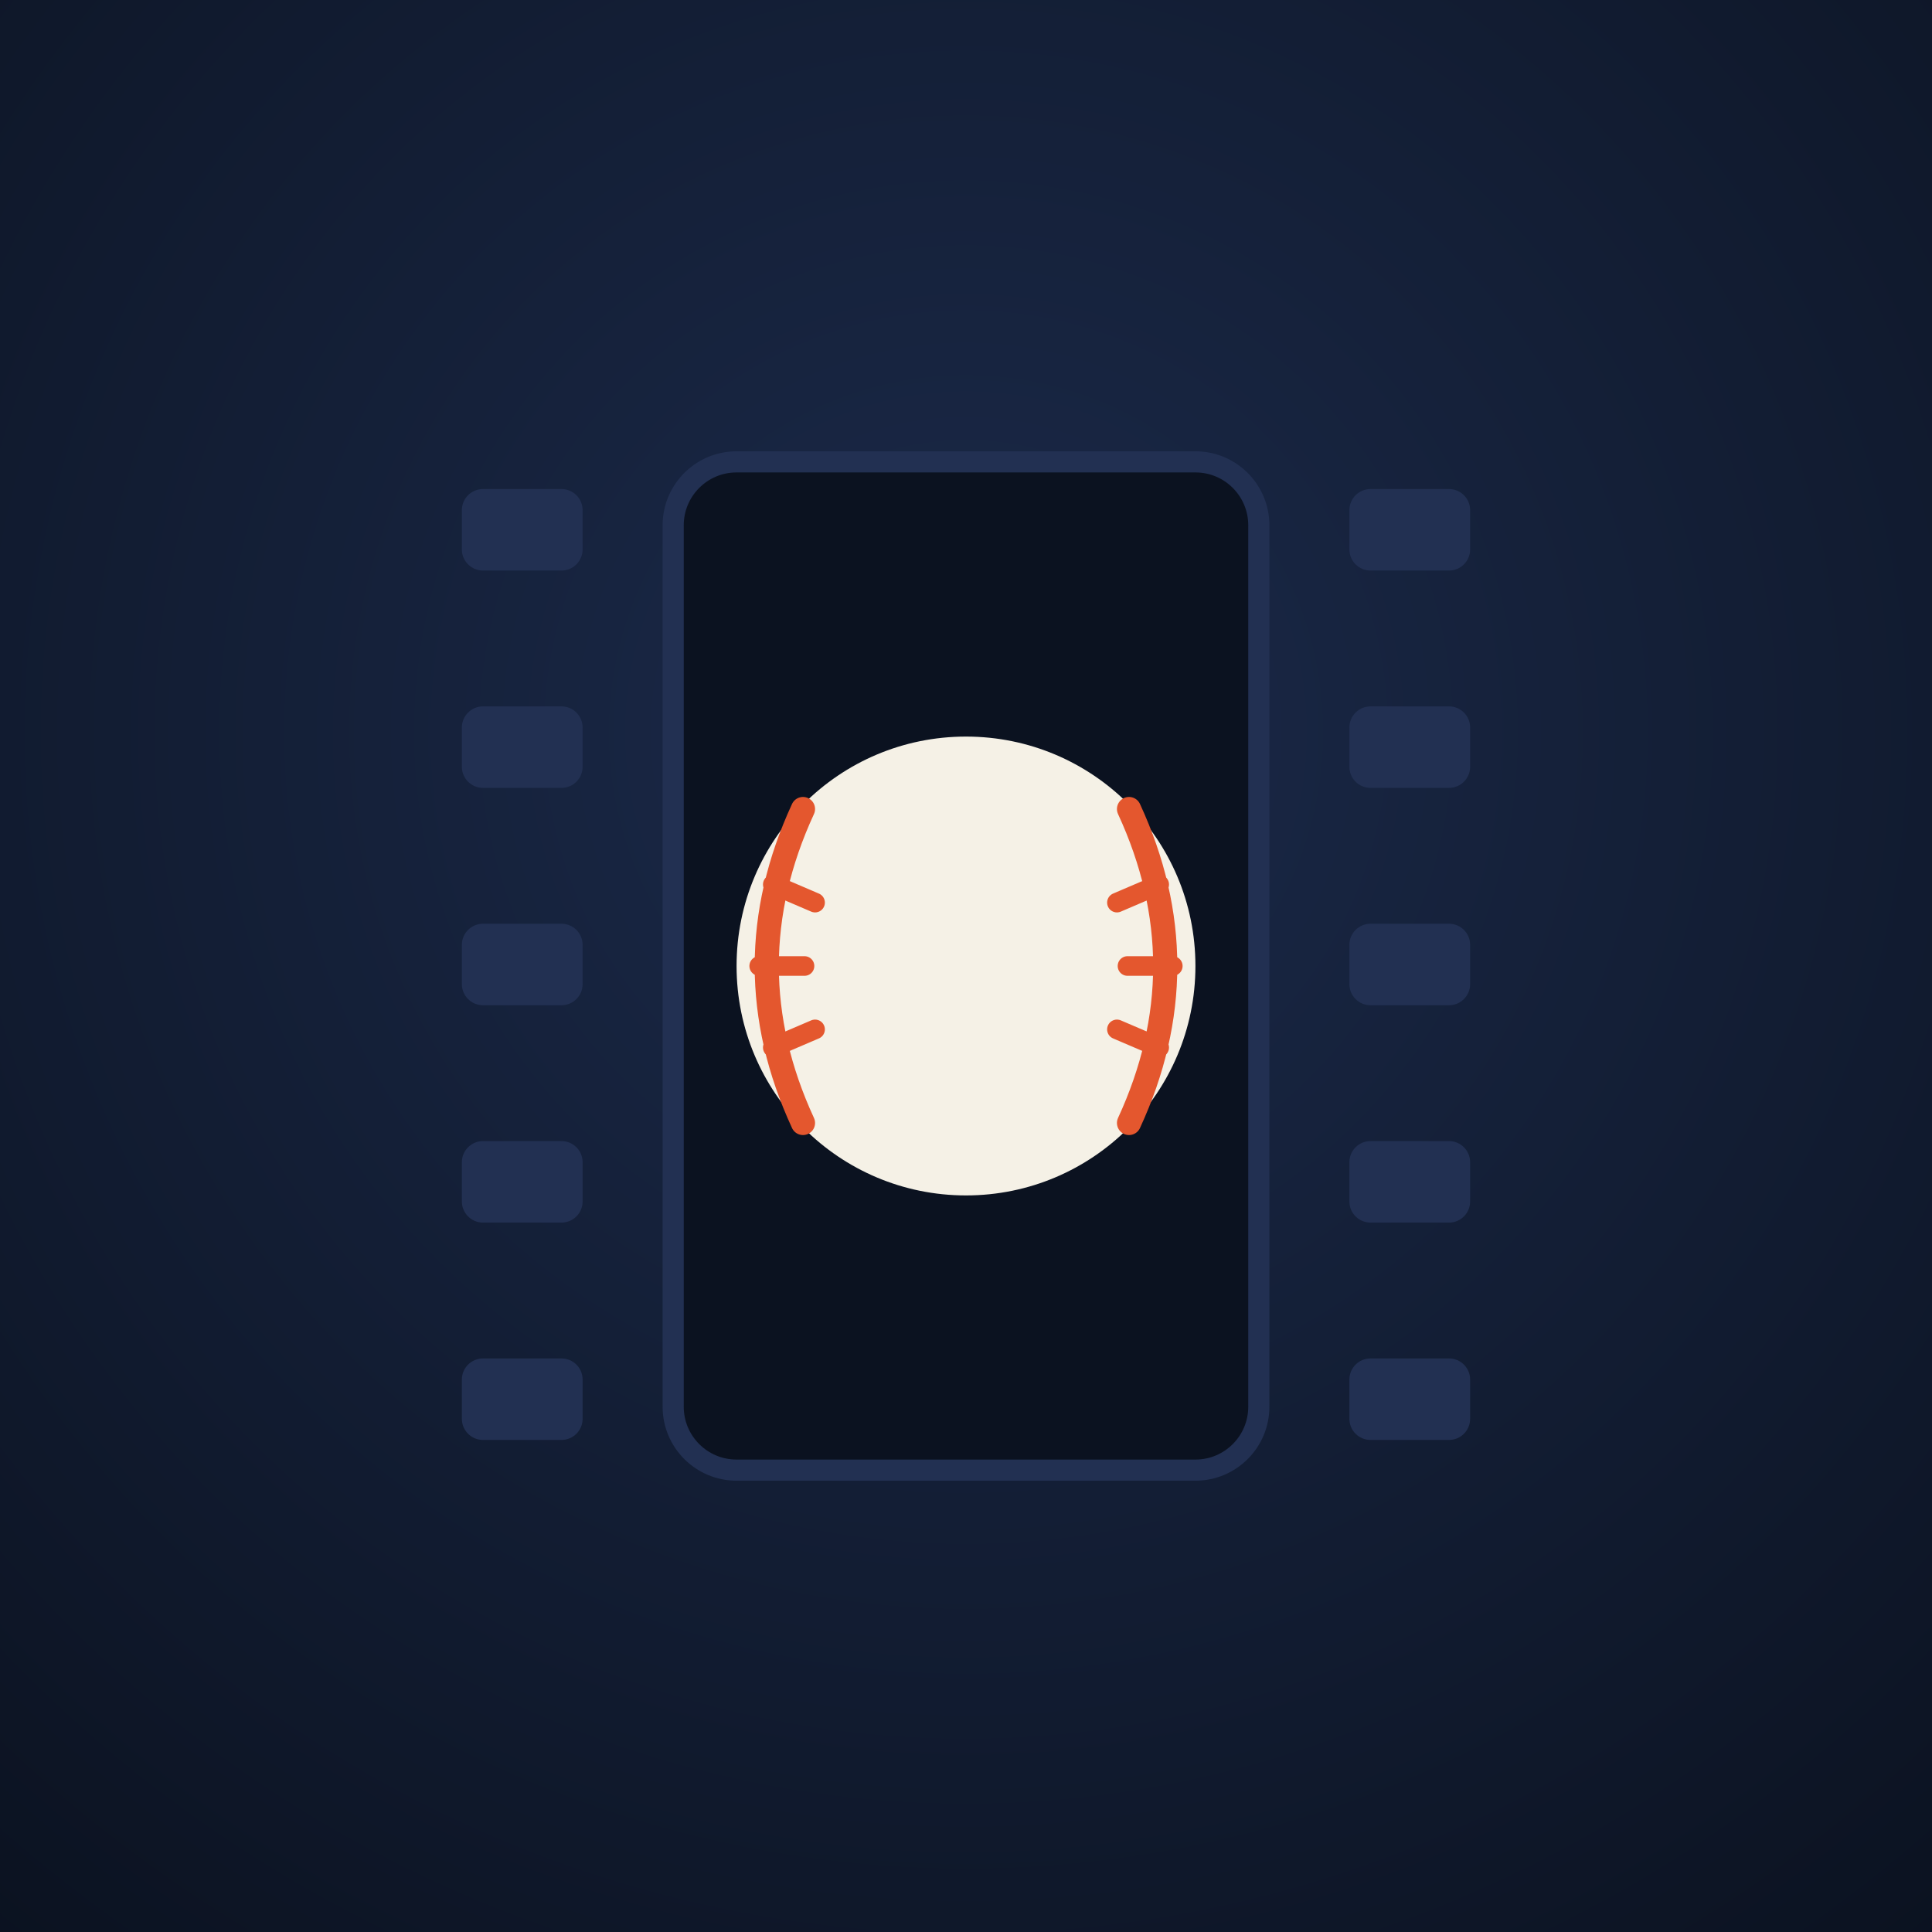
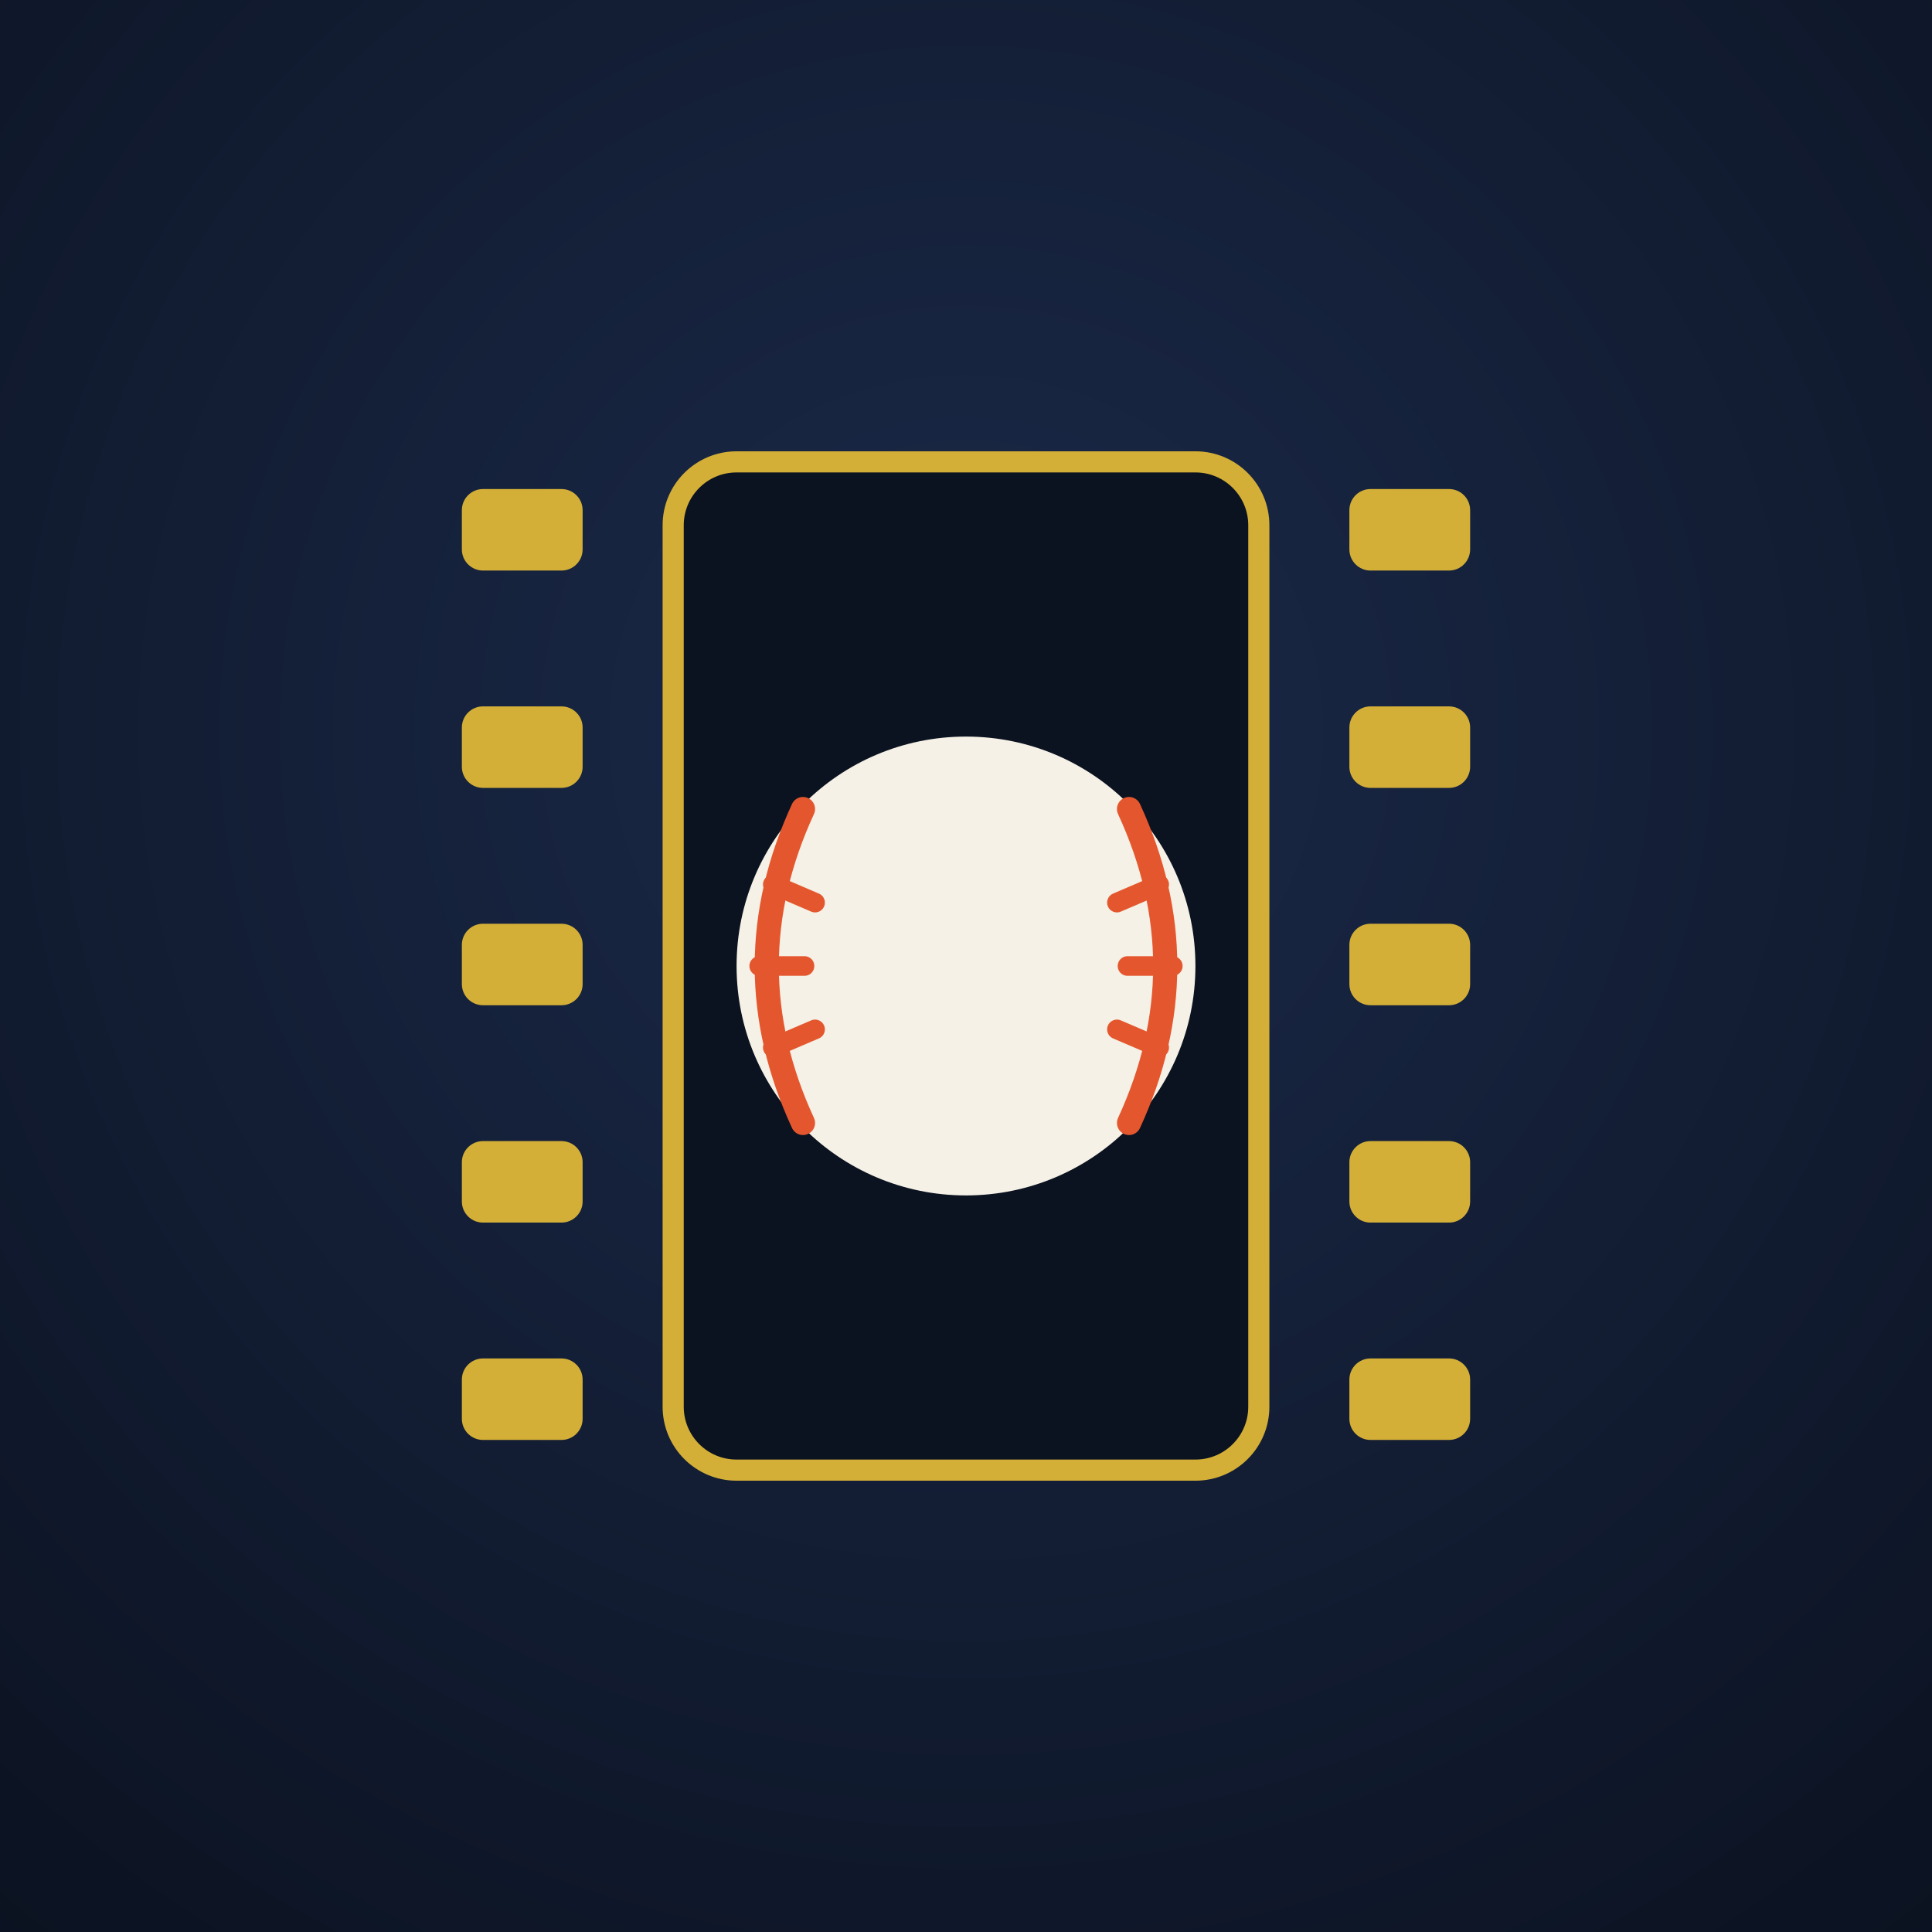
<svg xmlns="http://www.w3.org/2000/svg" viewBox="0 0 1024 1024">
  <defs>
    <radialGradient id="bg" cx="50%" cy="38%" r="80%">
      <stop offset="0%" stop-color="#1B2A4A" />
      <stop offset="100%" stop-color="#0B1220" />
    </radialGradient>
  </defs>
  <rect width="1024" height="1024" fill="url(#bg)" />
  <g transform="translate(512,512) scale(0.8) translate(-512,-512)">
-     <g fill="#223052">
+     <g fill="#D4AF37">
      <rect x="178" y="196" width="80" height="54" rx="14" />
      <rect x="178" y="340" width="80" height="54" rx="14" />
      <rect x="178" y="484" width="80" height="54" rx="14" />
      <rect x="178" y="628" width="80" height="54" rx="14" />
      <rect x="178" y="772" width="80" height="54" rx="14" />
      <rect x="766" y="196" width="80" height="54" rx="14" />
      <rect x="766" y="340" width="80" height="54" rx="14" />
      <rect x="766" y="484" width="80" height="54" rx="14" />
      <rect x="766" y="628" width="80" height="54" rx="14" />
      <rect x="766" y="772" width="80" height="54" rx="14" />
    </g>
-     <rect x="318" y="178" width="388" height="668" rx="42" fill="#0B1220" stroke="#223052" stroke-width="14" />
+     <rect x="318" y="178" width="388" height="668" rx="42" fill="#0B1220" stroke="#D4AF37" stroke-width="14" />
    <g transform="translate(512,512)">
      <circle r="152" fill="#F5F1E6" />
      <path d="M-108,-104 q-48,104 0,208" fill="none" stroke="#E4572E" stroke-width="16" stroke-linecap="round" />
      <path d="M108,-104 q48,104 0,208" fill="none" stroke="#E4572E" stroke-width="16" stroke-linecap="round" />
      <g stroke="#E4572E" stroke-width="13" stroke-linecap="round">
        <line x1="-128" y1="-54" x2="-100" y2="-42" />
        <line x1="-137" y1="0" x2="-107" y2="0" />
        <line x1="-128" y1="54" x2="-100" y2="42" />
        <line x1="128" y1="-54" x2="100" y2="-42" />
        <line x1="137" y1="0" x2="107" y2="0" />
        <line x1="128" y1="54" x2="100" y2="42" />
      </g>
    </g>
  </g>
</svg>
